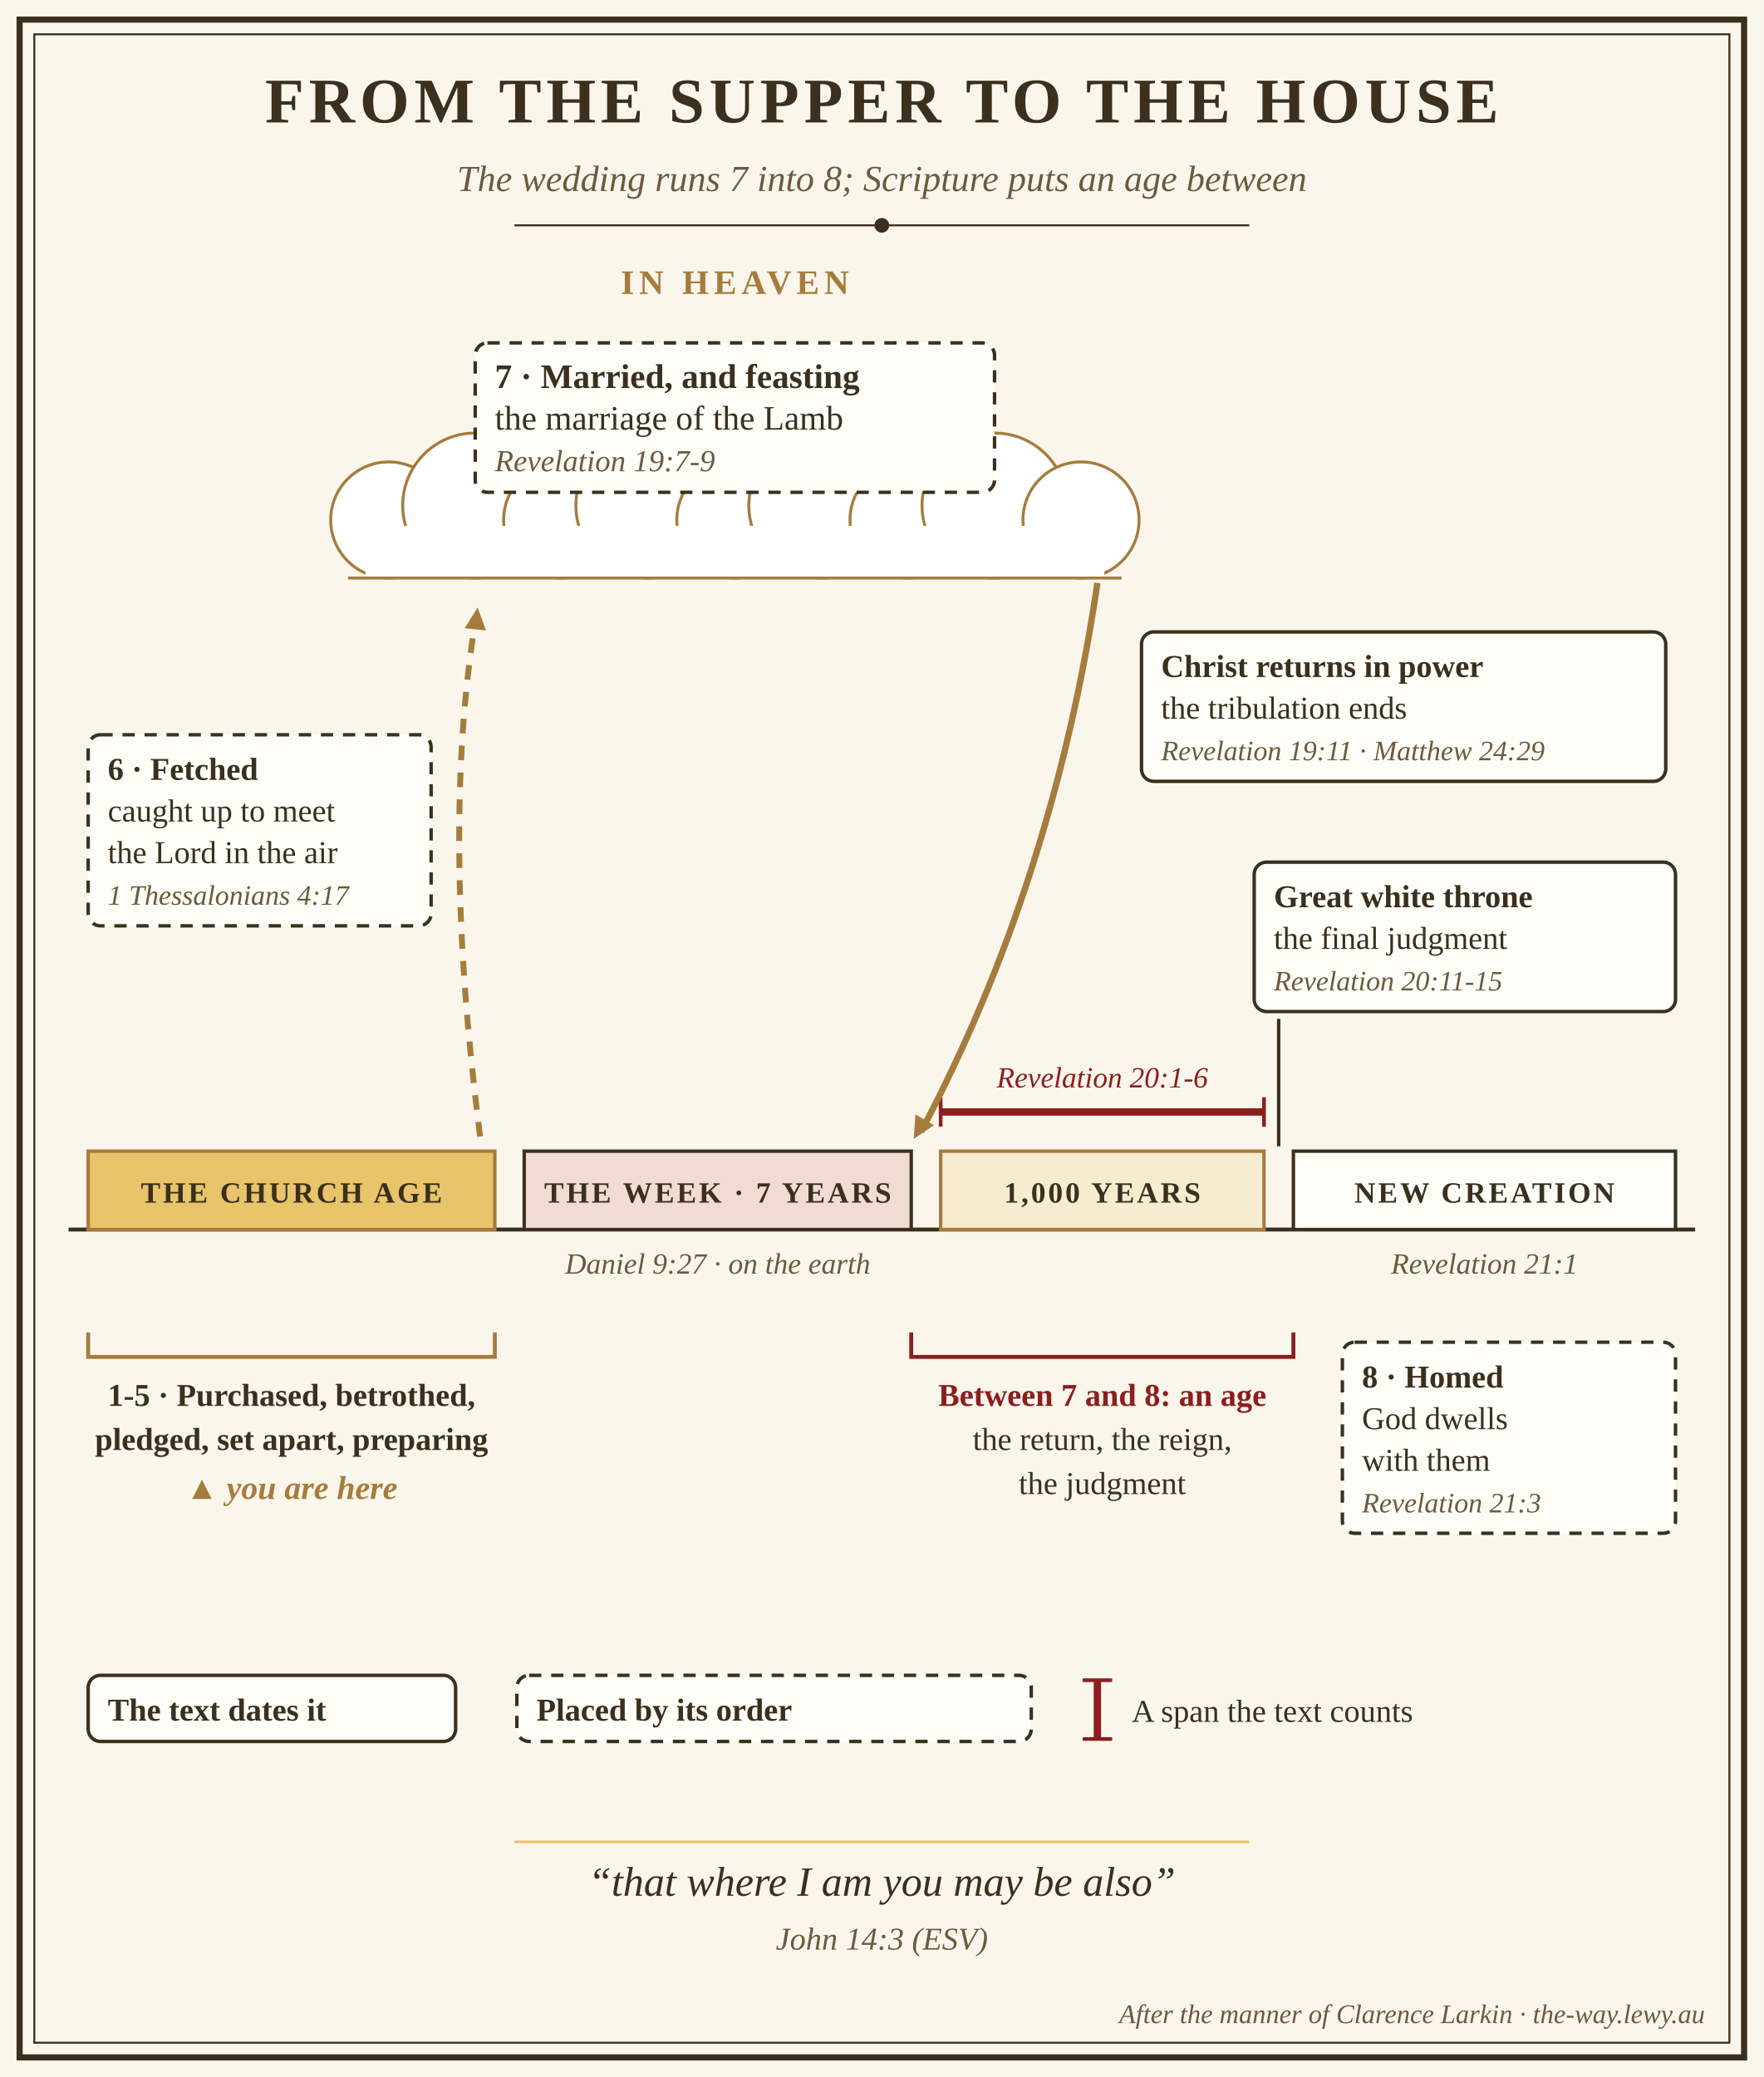
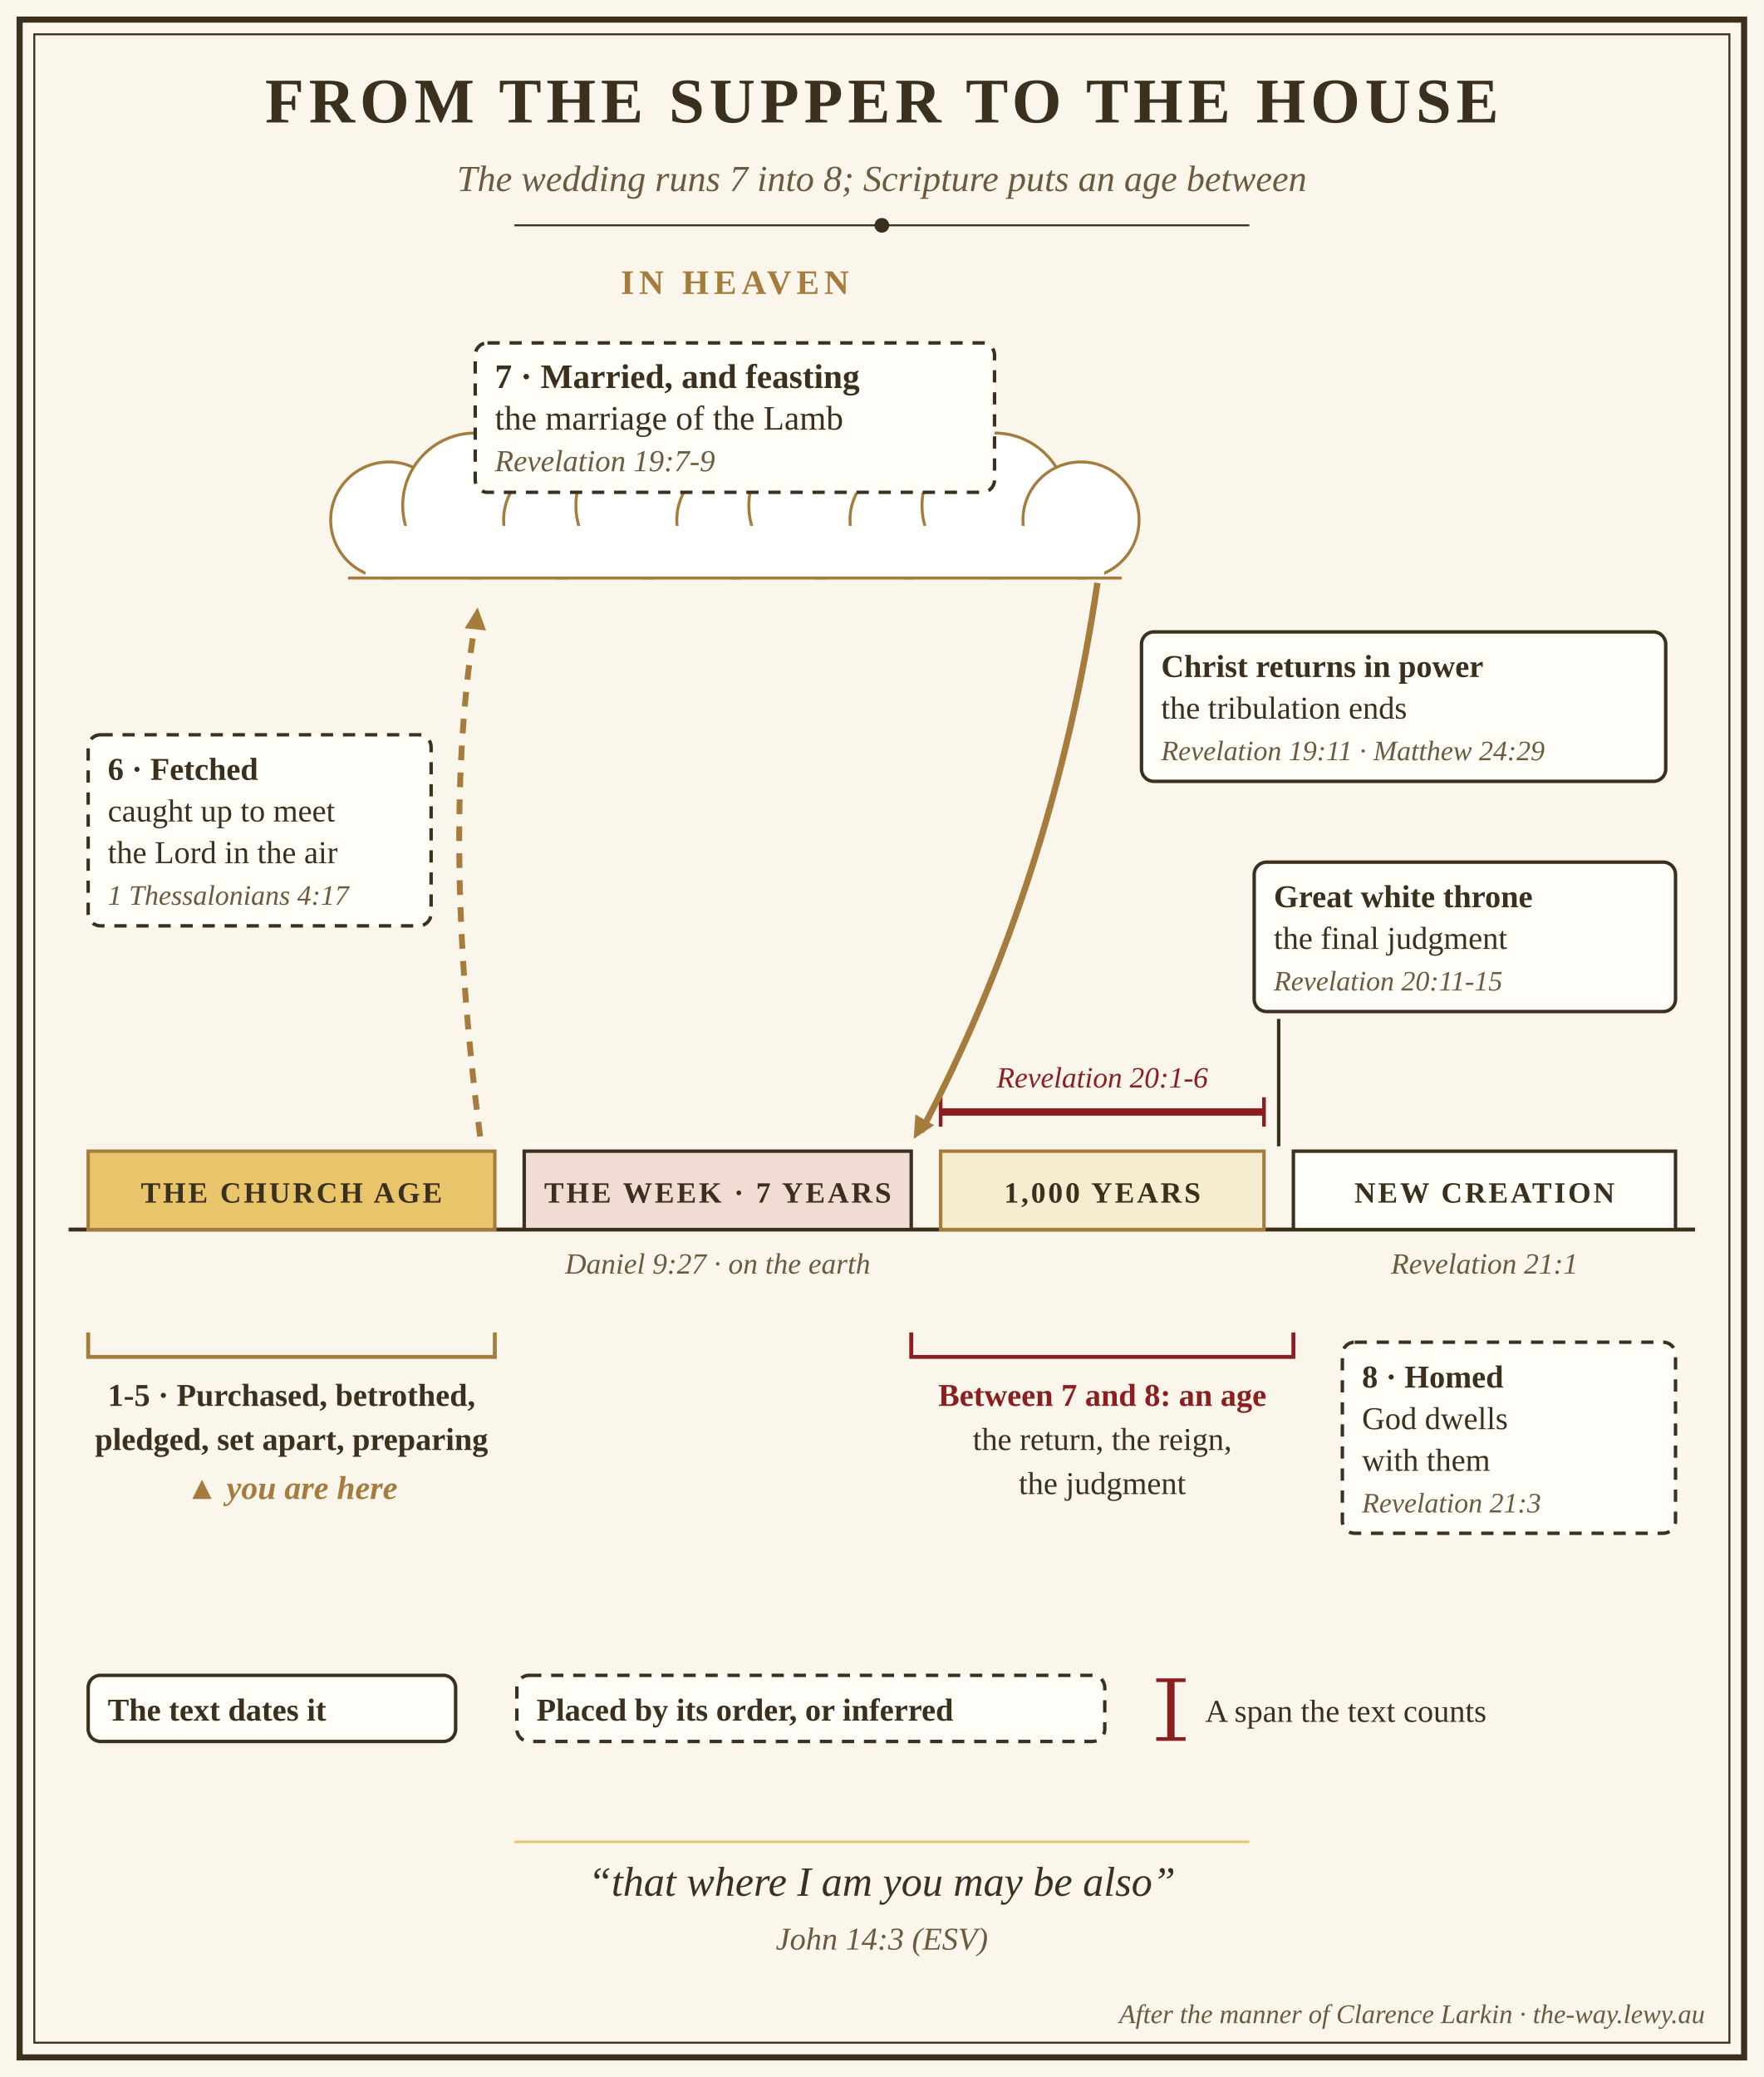
<svg xmlns="http://www.w3.org/2000/svg" viewBox="0 0 720 848" font-family="Georgia, 'Times New Roman', serif" role="img" aria-labelledby="t d">
  <rect width="720" height="848" fill="#faf6ec" />
  <rect x="8" y="8" width="704" height="832" fill="none" stroke="#3b2f1e" stroke-width="2.5" />
  <rect x="14" y="14" width="692" height="820" fill="none" stroke="#3b2f1e" stroke-width="0.8" />
  <text x="360.0" y="50.0" font-size="26" fill="#3b2f1e" text-anchor="middle" font-weight="bold" letter-spacing="2">FROM THE SUPPER TO THE HOUSE</text>
  <text x="360.0" y="78.0" font-size="15" fill="#6b5a3e" text-anchor="middle" font-style="italic">The wedding runs 7 into 8; Scripture puts an age between</text>
  <path d="M210.0 92 H510.0" stroke="#3b2f1e" stroke-width="0.8" />
  <circle cx="360.0" cy="92" r="3" fill="#3b2f1e" />
  <path d="M28 502 H692" stroke="#3b2f1e" stroke-width="1.6" />
  <rect x="36" y="470" width="166" height="32" fill="#e8c46a" stroke="#a67c3d" stroke-width="1.4" />
  <text x="119.0" y="491.0" font-size="12" fill="#3b2f1e" text-anchor="middle" font-weight="bold" letter-spacing="1">THE CHURCH AGE</text>
  <rect x="214" y="470" width="158" height="32" fill="#f1dcd4" stroke="#3b2f1e" stroke-width="1.4" />
  <text x="293.0" y="491.0" font-size="12" fill="#3b2f1e" text-anchor="middle" font-weight="bold" letter-spacing="1">THE WEEK · 7 YEARS</text>
  <text x="293.0" y="520.0" font-size="12" fill="#6b5a3e" text-anchor="middle" font-style="italic">Daniel 9:27 · on the earth</text>
  <rect x="384" y="470" width="132" height="32" fill="#f6ecd0" stroke="#a67c3d" stroke-width="1.4" />
  <text x="450.0" y="491.0" font-size="12" fill="#3b2f1e" text-anchor="middle" font-weight="bold" letter-spacing="1">1,000 YEARS</text>
  <rect x="528" y="470" width="156" height="32" fill="#fffdf7" stroke="#3b2f1e" stroke-width="1.4" />
  <text x="606.0" y="491.0" font-size="12" fill="#3b2f1e" text-anchor="middle" font-weight="bold" letter-spacing="1">NEW CREATION</text>
  <text x="606.0" y="520.0" font-size="12" fill="#6b5a3e" text-anchor="middle" font-style="italic">Revelation 21:1</text>
  <path d="M384 454 H516" stroke="#8b1e1e" stroke-width="3" />
  <path d="M384 448 V460 M516 448 V460" stroke="#8b1e1e" stroke-width="1.5" />
  <text x="450.0" y="444.0" font-size="12" fill="#8b1e1e" text-anchor="middle" font-style="italic">Revelation 20:1-6</text>
  <text x="300.0" y="120.0" font-size="14" fill="#a67c3d" text-anchor="middle" font-weight="bold" letter-spacing="2">IN HEAVEN</text>
  <g fill="#ffffff" stroke="#a67c3d" stroke-width="1.2">
    <circle cx="158.7" cy="212.3" r="23.7" />
    <circle cx="194.0" cy="206.4" r="29.6" />
    <circle cx="229.3" cy="212.3" r="23.7" />
    <circle cx="264.7" cy="206.4" r="29.6" />
    <circle cx="300.0" cy="212.3" r="23.7" />
    <circle cx="335.3" cy="206.4" r="29.6" />
    <circle cx="370.7" cy="212.3" r="23.7" />
    <circle cx="406.0" cy="206.4" r="29.6" />
    <circle cx="441.3" cy="212.3" r="23.7" />
  </g>
  <rect x="149.2" y="214.7" width="301.6" height="21.3" fill="#ffffff" />
  <path d="M142.1 236 H457.9" stroke="#a67c3d" stroke-width="1.2" />
  <rect x="194.0" y="140.0" width="212.0" height="61" rx="5" fill="#fffdf7" stroke="#3b2f1e" stroke-width="1.4" stroke-dasharray="5 4" />
  <text x="202.0" y="158.4" font-size="14" fill="#3b2f1e" font-weight="bold">7 · Married, and feasting</text>
  <text x="202.0" y="175.4" font-size="14" fill="#3b2f1e">the marriage of the Lamb</text>
  <text x="202.0" y="192.4" font-size="12.5" fill="#6b5a3e" font-style="italic">Revelation 19:7-9</text>
  <path d="M196 464 Q180 340 194 254" fill="none" stroke="#a67c3d" stroke-width="2.4" stroke-dasharray="6 5" />
  <path d="M195.0 248.0 L198.4 257.4 L189.7 256.5 Z" fill="#a67c3d" />
  <rect x="36.0" y="300.0" width="140.0" height="78" rx="5" fill="#fffdf7" stroke="#3b2f1e" stroke-width="1.4" stroke-dasharray="5 4" />
  <text x="44.0" y="318.4" font-size="13" fill="#3b2f1e" font-weight="bold">6 · Fetched</text>
  <text x="44.0" y="335.4" font-size="13" fill="#3b2f1e">caught up to meet</text>
  <text x="44.0" y="352.4" font-size="13" fill="#3b2f1e">the Lord in the air</text>
  <text x="44.0" y="369.4" font-size="11.5" fill="#6b5a3e" font-style="italic">1 Thessalonians 4:17</text>
  <path d="M448 238 Q430 360 376 462" fill="none" stroke="#a67c3d" stroke-width="2.6" />
  <path d="M373.0 465.0 L373.7 455.0 L381.3 459.4 Z" fill="#a67c3d" />
  <rect x="466.0" y="258.0" width="214.0" height="61" rx="5" fill="#fffdf7" stroke="#3b2f1e" stroke-width="1.4" />
  <text x="474.0" y="276.4" font-size="13" fill="#3b2f1e" font-weight="bold">Christ returns in power</text>
  <text x="474.0" y="293.4" font-size="13" fill="#3b2f1e">the tribulation ends</text>
  <text x="474.0" y="310.4" font-size="11.5" fill="#6b5a3e" font-style="italic">Revelation 19:11 · Matthew 24:29</text>
  <path d="M522 468 V416" stroke="#3b2f1e" stroke-width="1.4" />
  <rect x="512.0" y="352.0" width="172.0" height="61" rx="5" fill="#fffdf7" stroke="#3b2f1e" stroke-width="1.4" />
  <text x="520.0" y="370.4" font-size="13" fill="#3b2f1e" font-weight="bold">Great white throne</text>
  <text x="520.0" y="387.4" font-size="13" fill="#3b2f1e">the final judgment</text>
  <text x="520.0" y="404.4" font-size="11.5" fill="#6b5a3e" font-style="italic">Revelation 20:11-15</text>
  <path d="M36 544 V554 H202 V544" fill="none" stroke="#a67c3d" stroke-width="1.6" />
  <text x="119.0" y="574.0" font-size="13" fill="#3b2f1e" text-anchor="middle" font-weight="bold">1-5 · Purchased, betrothed,</text>
  <text x="119.0" y="592.0" font-size="13" fill="#3b2f1e" text-anchor="middle" font-weight="bold">pledged, set apart, preparing</text>
  <text x="119.0" y="612.0" font-size="13.5" fill="#a67c3d" text-anchor="middle" font-weight="bold" font-style="italic">▲ you are here</text>
  <path d="M372 544 V554 H528 V544" fill="none" stroke="#8b1e1e" stroke-width="1.6" />
  <text x="450.0" y="574.0" font-size="13" fill="#8b1e1e" text-anchor="middle" font-weight="bold">Between 7 and 8: an age</text>
  <text x="450.0" y="592.0" font-size="13" fill="#3b2f1e" text-anchor="middle">the return, the reign,</text>
  <text x="450.0" y="610.0" font-size="13" fill="#3b2f1e" text-anchor="middle">the judgment</text>
  <rect x="548.0" y="548.0" width="136.0" height="78" rx="5" fill="#fffdf7" stroke="#3b2f1e" stroke-width="1.4" stroke-dasharray="5 4" />
  <text x="556.0" y="566.5" font-size="13" fill="#3b2f1e" font-weight="bold">8 · Homed</text>
  <text x="556.0" y="583.5" font-size="13" fill="#3b2f1e">God dwells</text>
  <text x="556.0" y="600.5" font-size="13" fill="#3b2f1e">with them</text>
  <text x="556.0" y="617.5" font-size="11.5" fill="#6b5a3e" font-style="italic">Revelation 21:3</text>
  <rect x="36.0" y="684.0" width="150.0" height="27" rx="5" fill="#fffdf7" stroke="#3b2f1e" stroke-width="1.4" />
  <text x="44.0" y="702.5" font-size="13" fill="#3b2f1e" font-weight="bold">The text dates it</text>
-   <rect x="211.0" y="684.0" width="210.0" height="27" rx="5" fill="#fffdf7" stroke="#3b2f1e" stroke-width="1.4" stroke-dasharray="5 4" />
-   <text x="219.0" y="702.5" font-size="13" fill="#3b2f1e" font-weight="bold">Placed by its order</text>
-   <path d="M448 686 V710" stroke="#8b1e1e" stroke-width="3" />
-   <path d="M442 686 H454 M442 710 H454" stroke="#8b1e1e" stroke-width="1.5" />
-   <text x="462.0" y="703.0" font-size="13" fill="#3b2f1e">A span the text counts</text>
+   <rect x="211.0" y="684.0" width="240.0" height="27" rx="5" fill="#fffdf7" stroke="#3b2f1e" stroke-width="1.4" stroke-dasharray="5 4" />
+   <text x="219.0" y="702.5" font-size="13" fill="#3b2f1e" font-weight="bold">Placed by its order, or inferred</text>
+   <path d="M478 686 V710" stroke="#8b1e1e" stroke-width="3" />
+   <path d="M472 686 H484 M472 710 H484" stroke="#8b1e1e" stroke-width="1.5" />
+   <text x="492.0" y="703.0" font-size="13" fill="#3b2f1e">A span the text counts</text>
  <path d="M210.0 752 H510.0" stroke="#e8c46a" stroke-width="1" />
  <text x="360.0" y="774.0" font-size="17" fill="#3b2f1e" text-anchor="middle" font-style="italic">“that where I am you may be also”</text>
  <text x="360.0" y="796.0" font-size="13" fill="#6b5a3e" text-anchor="middle" font-style="italic">John 14:3 (ESV)</text>
  <text x="696.0" y="826.0" font-size="11" fill="#6b5a3e" text-anchor="end" font-style="italic">After the manner of Clarence Larkin · the-way.lewy.au</text>
</svg>
